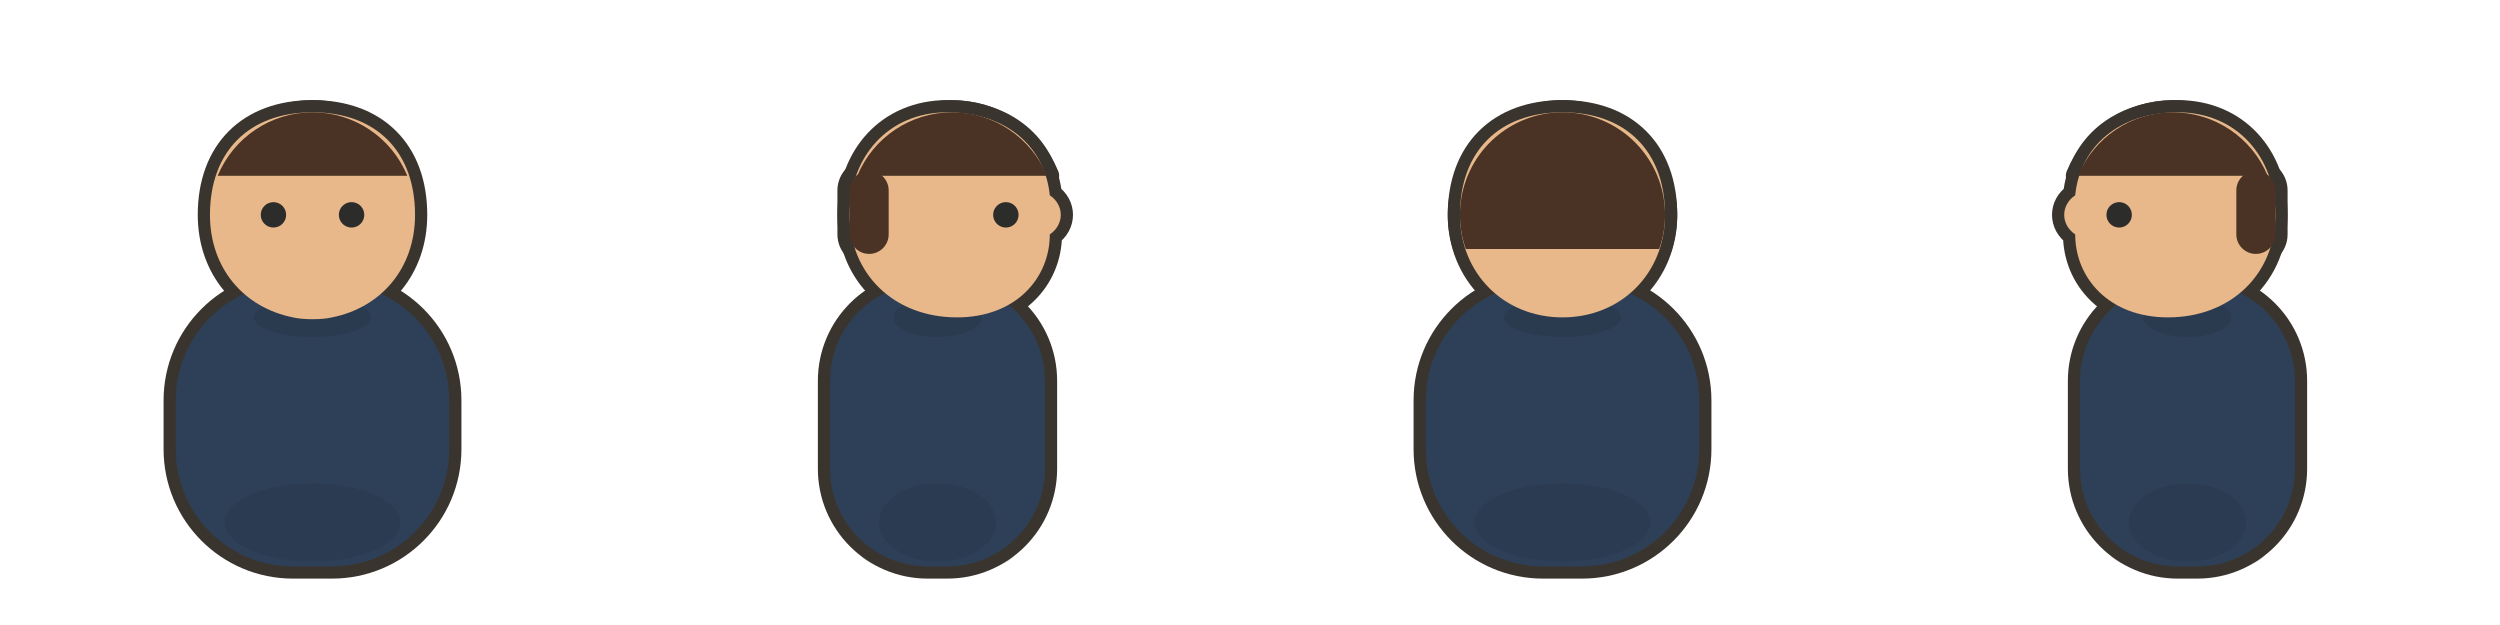
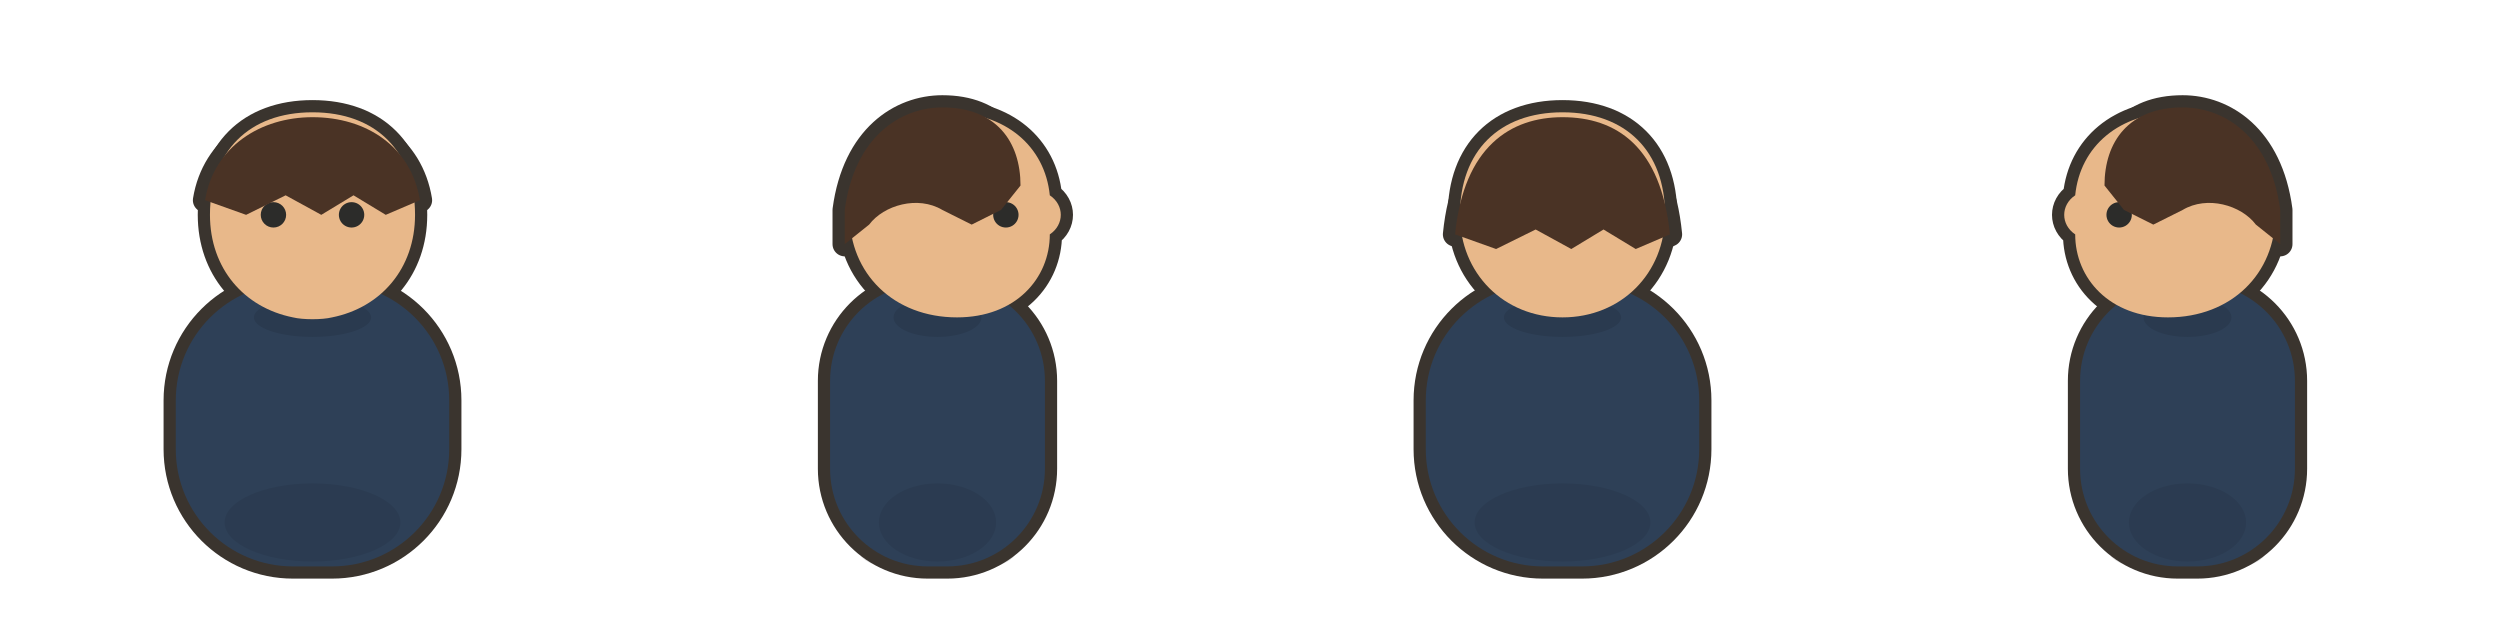
<svg xmlns="http://www.w3.org/2000/svg" viewBox="0 0 512 128" width="512" height="128">
  <g transform="translate(0 0)">
    <path d="M 48 113 a 16 4.5 0 1 0 32 0 a 16 4.5 0 1 0 -32 0 Z" fill="#000000" opacity="0.12" />
    <g transform="translate(64 0) scale(1 1) translate(-64 0)">
      <g transform="translate(64 87)">
        <path d="M -4 -29 h 8 a 24 24 0 0 1 24 24 v 10 a 24 24 0 0 1 -24 24 h -8 a 24 24 0 0 1 -24 -24 v -10 a 24 24 0 0 1 24 -24 Z" fill="#3A342E" stroke="#3A342E" stroke-width="5" stroke-linejoin="round" stroke-linecap="round" />
      </g>
    </g>
    <g transform="translate(64 58) scale(1) translate(-64 -58)">
      <g transform="translate(64 44)">
        <path d="M0-21C13-21 21-13 21 0 21 11 14 19 4 21 2 21.5-2 21.5-4 21-14 19-21 11-21 0-21-13-13-21 0-21Z" fill="#3A342E" stroke="#3A342E" stroke-width="5" stroke-linejoin="round" stroke-linecap="round" />
      </g>
      <g transform="translate(64 44)">
-         <path d="M -19.416 -8 A 21 21 0 0 1 19.416 -8 Z" fill="#3A342E" stroke="#3A342E" stroke-width="5" stroke-linejoin="round" stroke-linecap="round" />
+         <path d="M -22 -3 C -20.2 -14 -10.6 -20 0 -20 C 11 -20 20.2 -14 22 -3 L 15 0 L 8.4 -4 L 1.8 0 L -5.5 -4 L -13.6 0 Z" fill="#3A342E" stroke="#3A342E" stroke-width="5" stroke-linejoin="round" stroke-linecap="round" />
      </g>
    </g>
    <g transform="translate(64 0) scale(1 1) translate(-64 0)">
      <g transform="translate(64 87)">
        <path d="M -4 -29 h 8 a 24 24 0 0 1 24 24 v 10 a 24 24 0 0 1 -24 24 h -8 a 24 24 0 0 1 -24 -24 v -10 a 24 24 0 0 1 24 -24 Z" fill="#2E4057" />
        <path d="M -18 20 a 18 8 0 1 0 36 0 a 18 8 0 1 0 -36 0 Z" fill="#00000012" />
      </g>
      <g transform="translate(64 87)">
        <path d="M -8 -29 A 8 7 0 0 0 8 -29 Z" fill="#E8B88A" />
      </g>
      <g transform="translate(64 87)">
        <path d="M -12 -22 a 12 4 0 1 0 24 0 a 12 4 0 1 0 -24 0 Z" fill="#00000018" />
      </g>
    </g>
    <g transform="translate(64 58) scale(1) translate(-64 -58)">
      <g transform="translate(64 44)">
        <path d="M0-21C13-21 21-13 21 0 21 11 14 19 4 21 2 21.5-2 21.5-4 21-14 19-21 11-21 0-21-13-13-21 0-21Z" fill="#E8B88A" />
        <path d="M-10.6 0C-10.6 1.436-9.436 2.6-8 2.6-6.564 2.6-5.4 1.436-5.4 0-5.4-1.436-6.564-2.6-8-2.6-9.436-2.6-10.6-1.436-10.6 0Z" fill="#2C2C2A" />
        <path d="M5.4 0C5.4 0.929 5.896 1.787 6.7 2.252 7.504 2.716 8.496 2.716 9.3 2.252 10.104 1.787 10.6 0.929 10.6 0 10.6-0.929 10.104-1.787 9.3-2.252 8.496-2.716 7.504-2.716 6.7-2.252 5.896-1.787 5.4-0.929 5.4 0Z" fill="#2C2C2A" />
      </g>
      <g transform="translate(64 44)">
-         <path d="M -19.416 -8 A 21 21 0 0 1 19.416 -8 Z" fill="#4A3325" />
+         <path d="M -22 -3 C -20.2 -14 -10.6 -20 0 -20 C 11 -20 20.2 -14 22 -3 L 15 0 L 8.4 -4 L 1.8 0 L -5.5 -4 L -13.6 0 Z" fill="#4A3325" />
      </g>
    </g>
  </g>
  <g transform="translate(128 0)">
    <path d="M 48 113 a 16 4.5 0 1 0 32 0 a 16 4.5 0 1 0 -32 0 Z" fill="#000000" opacity="0.12" />
    <g transform="translate(64 0) scale(1 1) translate(-64 0)">
      <g transform="translate(64 87)">
        <path d="M -2 -29 h 4 a 20 20 0 0 1 20 20 v 18 a 20 20 0 0 1 -20 20 h -4 a 20 20 0 0 1 -20 -20 v -18 a 20 20 0 0 1 20 -20 Z" fill="#3A342E" stroke="#3A342E" stroke-width="5" stroke-linejoin="round" stroke-linecap="round" />
      </g>
    </g>
    <g transform="translate(64 58) scale(1) translate(-64 -58)">
      <g transform="translate(67 44)">
        <path d="M-1-21C11-21 19-14 20-4 23-2 23 2 20 4 20 13 13 21 1 21-12 21-21 12-21 0-21-12-13-21-1-21Z" fill="#3A342E" stroke="#3A342E" stroke-width="5" stroke-linejoin="round" stroke-linecap="round" />
      </g>
      <g transform="translate(67 44)">
-         <path d="M -19.416 -8 A 21 21 0 0 1 19.416 -8 Z" fill="#3A342E" stroke="#3A342E" stroke-width="5" stroke-linejoin="round" stroke-linecap="round" />
-         <path d="M -17 -9 h 0 a 4 4 0 0 1 4 4 v 9 a 4 4 0 0 1 -4 4 h 0 a 4 4 0 0 1 -4 -4 v -9 a 4 4 0 0 1 4 -4 Z" fill="#3A342E" stroke="#3A342E" stroke-width="5" stroke-linejoin="round" stroke-linecap="round" />
+         <path d="M -22 -1 C -20 -16 -10.6 -22 -2 -22 C 9 -22 14 -15 14 -6 L 10 -1 L 4 2 L -2 -1 C -7 -4 -14 -2 -17 2 L -22 6 Z" fill="#3A342E" stroke="#3A342E" stroke-width="5" stroke-linejoin="round" stroke-linecap="round" />
      </g>
    </g>
    <g transform="translate(64 0) scale(1 1) translate(-64 0)">
      <g transform="translate(64 87)">
        <path d="M -2 -29 h 4 a 20 20 0 0 1 20 20 v 18 a 20 20 0 0 1 -20 20 h -4 a 20 20 0 0 1 -20 -20 v -18 a 20 20 0 0 1 20 -20 Z" fill="#2E4057" />
        <path d="M -12 20 a 12 8 0 1 0 24 0 a 12 8 0 1 0 -24 0 Z" fill="#00000012" />
      </g>
      <g transform="translate(64 87)">
        <path d="M -9 -22 a 9 4 0 1 0 18 0 a 9 4 0 1 0 -18 0 Z" fill="#00000018" />
      </g>
    </g>
    <g transform="translate(64 58) scale(1) translate(-64 -58)">
      <g transform="translate(67 44)">
        <path d="M-1-21C11-21 19-14 20-4 23-2 23 2 20 4 20 13 13 21 1 21-12 21-21 12-21 0-21-12-13-21-1-21Z" fill="#E8B88A" />
        <path d="M8.4 0C8.4 0.929 8.896 1.787 9.7 2.252 10.504 2.716 11.496 2.716 12.3 2.252 13.104 1.787 13.6 0.929 13.6 0 13.6-0.929 13.104-1.787 12.3-2.252 11.496-2.716 10.504-2.716 9.7-2.252 8.896-1.787 8.4-0.929 8.4 0Z" fill="#2C2C2A" />
      </g>
      <g transform="translate(67 44)">
-         <path d="M -19.416 -8 A 21 21 0 0 1 19.416 -8 Z" fill="#4A3325" />
-         <path d="M -17 -9 h 0 a 4 4 0 0 1 4 4 v 9 a 4 4 0 0 1 -4 4 h 0 a 4 4 0 0 1 -4 -4 v -9 a 4 4 0 0 1 4 -4 Z" fill="#4A3325" />
+         <path d="M -22 -1 C -20 -16 -10.6 -22 -2 -22 C 9 -22 14 -15 14 -6 L 10 -1 L 4 2 L -2 -1 C -7 -4 -14 -2 -17 2 L -22 6 Z" fill="#4A3325" />
      </g>
    </g>
  </g>
  <g transform="translate(256 0)">
    <path d="M 48 113 a 16 4.5 0 1 0 32 0 a 16 4.5 0 1 0 -32 0 Z" fill="#000000" opacity="0.12" />
    <g transform="translate(64 0) scale(1 1) translate(-64 0)">
      <g transform="translate(64 87)">
        <path d="M -4 -29 h 8 a 24 24 0 0 1 24 24 v 10 a 24 24 0 0 1 -24 24 h -8 a 24 24 0 0 1 -24 -24 v -10 a 24 24 0 0 1 24 -24 Z" fill="#3A342E" stroke="#3A342E" stroke-width="5" stroke-linejoin="round" stroke-linecap="round" />
      </g>
    </g>
    <g transform="translate(64 58) scale(1) translate(-64 -58)">
      <g transform="translate(64 44)">
        <path d="M0-21C13-21 21-13 21 0 21 12 12 21 0 21-12 21-21 12-21 0-21-13-13-21 0-21Z" fill="#3A342E" stroke="#3A342E" stroke-width="5" stroke-linejoin="round" stroke-linecap="round" />
      </g>
      <g transform="translate(64 44)">
-         <path d="M -19.799 7 A 21 21 0 1 1 19.799 7 Z" fill="#3A342E" stroke="#3A342E" stroke-width="5" stroke-linejoin="round" stroke-linecap="round" />
+         <path d="M -22 4 C -20.2 -14 -10.6 -20 0 -20 C 11 -20 20.2 -14 22 4 L 15 7 L 8.4 3 L 1.8 7 L -5.5 3 L -13.6 7 Z" fill="#3A342E" stroke="#3A342E" stroke-width="5" stroke-linejoin="round" stroke-linecap="round" />
      </g>
    </g>
    <g transform="translate(64 0) scale(1 1) translate(-64 0)">
      <g transform="translate(64 87)">
        <path d="M -4 -29 h 8 a 24 24 0 0 1 24 24 v 10 a 24 24 0 0 1 -24 24 h -8 a 24 24 0 0 1 -24 -24 v -10 a 24 24 0 0 1 24 -24 Z" fill="#2E4057" />
        <path d="M -18 20 a 18 8 0 1 0 36 0 a 18 8 0 1 0 -36 0 Z" fill="#00000012" />
      </g>
      <g transform="translate(64 87)">
        <path d="M -12 -22 a 12 4 0 1 0 24 0 a 12 4 0 1 0 -24 0 Z" fill="#00000018" />
      </g>
    </g>
    <g transform="translate(64 58) scale(1) translate(-64 -58)">
      <g transform="translate(64 44)">
        <path d="M0-21C13-21 21-13 21 0 21 12 12 21 0 21-12 21-21 12-21 0-21-13-13-21 0-21Z" fill="#E8B88A" />
      </g>
      <g transform="translate(64 44)">
-         <path d="M -19.799 7 A 21 21 0 1 1 19.799 7 Z" fill="#4A3325" />
+         <path d="M -22 4 C -20.2 -14 -10.6 -20 0 -20 C 11 -20 20.2 -14 22 4 L 15 7 L 8.4 3 L 1.8 7 L -5.5 3 L -13.6 7 Z" fill="#4A3325" />
      </g>
    </g>
  </g>
  <g transform="translate(384 0)">
    <path d="M 48 113 a 16 4.5 0 1 0 32 0 a 16 4.5 0 1 0 -32 0 Z" fill="#000000" opacity="0.12" />
    <g transform="translate(128 0) scale(-1 1)">
      <g transform="translate(64 0) scale(1 1) translate(-64 0)">
        <g transform="translate(64 87)">
          <path d="M -2 -29 h 4 a 20 20 0 0 1 20 20 v 18 a 20 20 0 0 1 -20 20 h -4 a 20 20 0 0 1 -20 -20 v -18 a 20 20 0 0 1 20 -20 Z" fill="#3A342E" stroke="#3A342E" stroke-width="5" stroke-linejoin="round" stroke-linecap="round" />
        </g>
      </g>
      <g transform="translate(64 58) scale(1) translate(-64 -58)">
        <g transform="translate(67 44)">
          <path d="M-1-21C11-21 19-14 20-4 23-2 23 2 20 4 20 13 13 21 1 21-12 21-21 12-21 0-21-12-13-21-1-21Z" fill="#3A342E" stroke="#3A342E" stroke-width="5" stroke-linejoin="round" stroke-linecap="round" />
        </g>
        <g transform="translate(67 44)">
-           <path d="M -19.416 -8 A 21 21 0 0 1 19.416 -8 Z" fill="#3A342E" stroke="#3A342E" stroke-width="5" stroke-linejoin="round" stroke-linecap="round" />
-           <path d="M -17 -9 h 0 a 4 4 0 0 1 4 4 v 9 a 4 4 0 0 1 -4 4 h 0 a 4 4 0 0 1 -4 -4 v -9 a 4 4 0 0 1 4 -4 Z" fill="#3A342E" stroke="#3A342E" stroke-width="5" stroke-linejoin="round" stroke-linecap="round" />
+           <path d="M -22 -1 C -20 -16 -10.6 -22 -2 -22 C 9 -22 14 -15 14 -6 L 10 -1 L 4 2 L -2 -1 C -7 -4 -14 -2 -17 2 L -22 6 Z" fill="#3A342E" stroke="#3A342E" stroke-width="5" stroke-linejoin="round" stroke-linecap="round" />
        </g>
      </g>
      <g transform="translate(64 0) scale(1 1) translate(-64 0)">
        <g transform="translate(64 87)">
          <path d="M -2 -29 h 4 a 20 20 0 0 1 20 20 v 18 a 20 20 0 0 1 -20 20 h -4 a 20 20 0 0 1 -20 -20 v -18 a 20 20 0 0 1 20 -20 Z" fill="#2E4057" />
          <path d="M -12 20 a 12 8 0 1 0 24 0 a 12 8 0 1 0 -24 0 Z" fill="#00000012" />
        </g>
        <g transform="translate(64 87)">
          <path d="M -9 -22 a 9 4 0 1 0 18 0 a 9 4 0 1 0 -18 0 Z" fill="#00000018" />
        </g>
      </g>
      <g transform="translate(64 58) scale(1) translate(-64 -58)">
        <g transform="translate(67 44)">
          <path d="M-1-21C11-21 19-14 20-4 23-2 23 2 20 4 20 13 13 21 1 21-12 21-21 12-21 0-21-12-13-21-1-21Z" fill="#E8B88A" />
          <path d="M8.4 0C8.4 0.929 8.896 1.787 9.7 2.252 10.504 2.716 11.496 2.716 12.3 2.252 13.104 1.787 13.6 0.929 13.6 0 13.6-0.929 13.104-1.787 12.3-2.252 11.496-2.716 10.504-2.716 9.7-2.252 8.896-1.787 8.4-0.929 8.4 0Z" fill="#2C2C2A" />
        </g>
        <g transform="translate(67 44)">
-           <path d="M -19.416 -8 A 21 21 0 0 1 19.416 -8 Z" fill="#4A3325" />
-           <path d="M -17 -9 h 0 a 4 4 0 0 1 4 4 v 9 a 4 4 0 0 1 -4 4 h 0 a 4 4 0 0 1 -4 -4 v -9 a 4 4 0 0 1 4 -4 Z" fill="#4A3325" />
+           <path d="M -22 -1 C -20 -16 -10.6 -22 -2 -22 C 9 -22 14 -15 14 -6 L 10 -1 L 4 2 L -2 -1 C -7 -4 -14 -2 -17 2 L -22 6 Z" fill="#4A3325" />
        </g>
      </g>
    </g>
  </g>
</svg>
